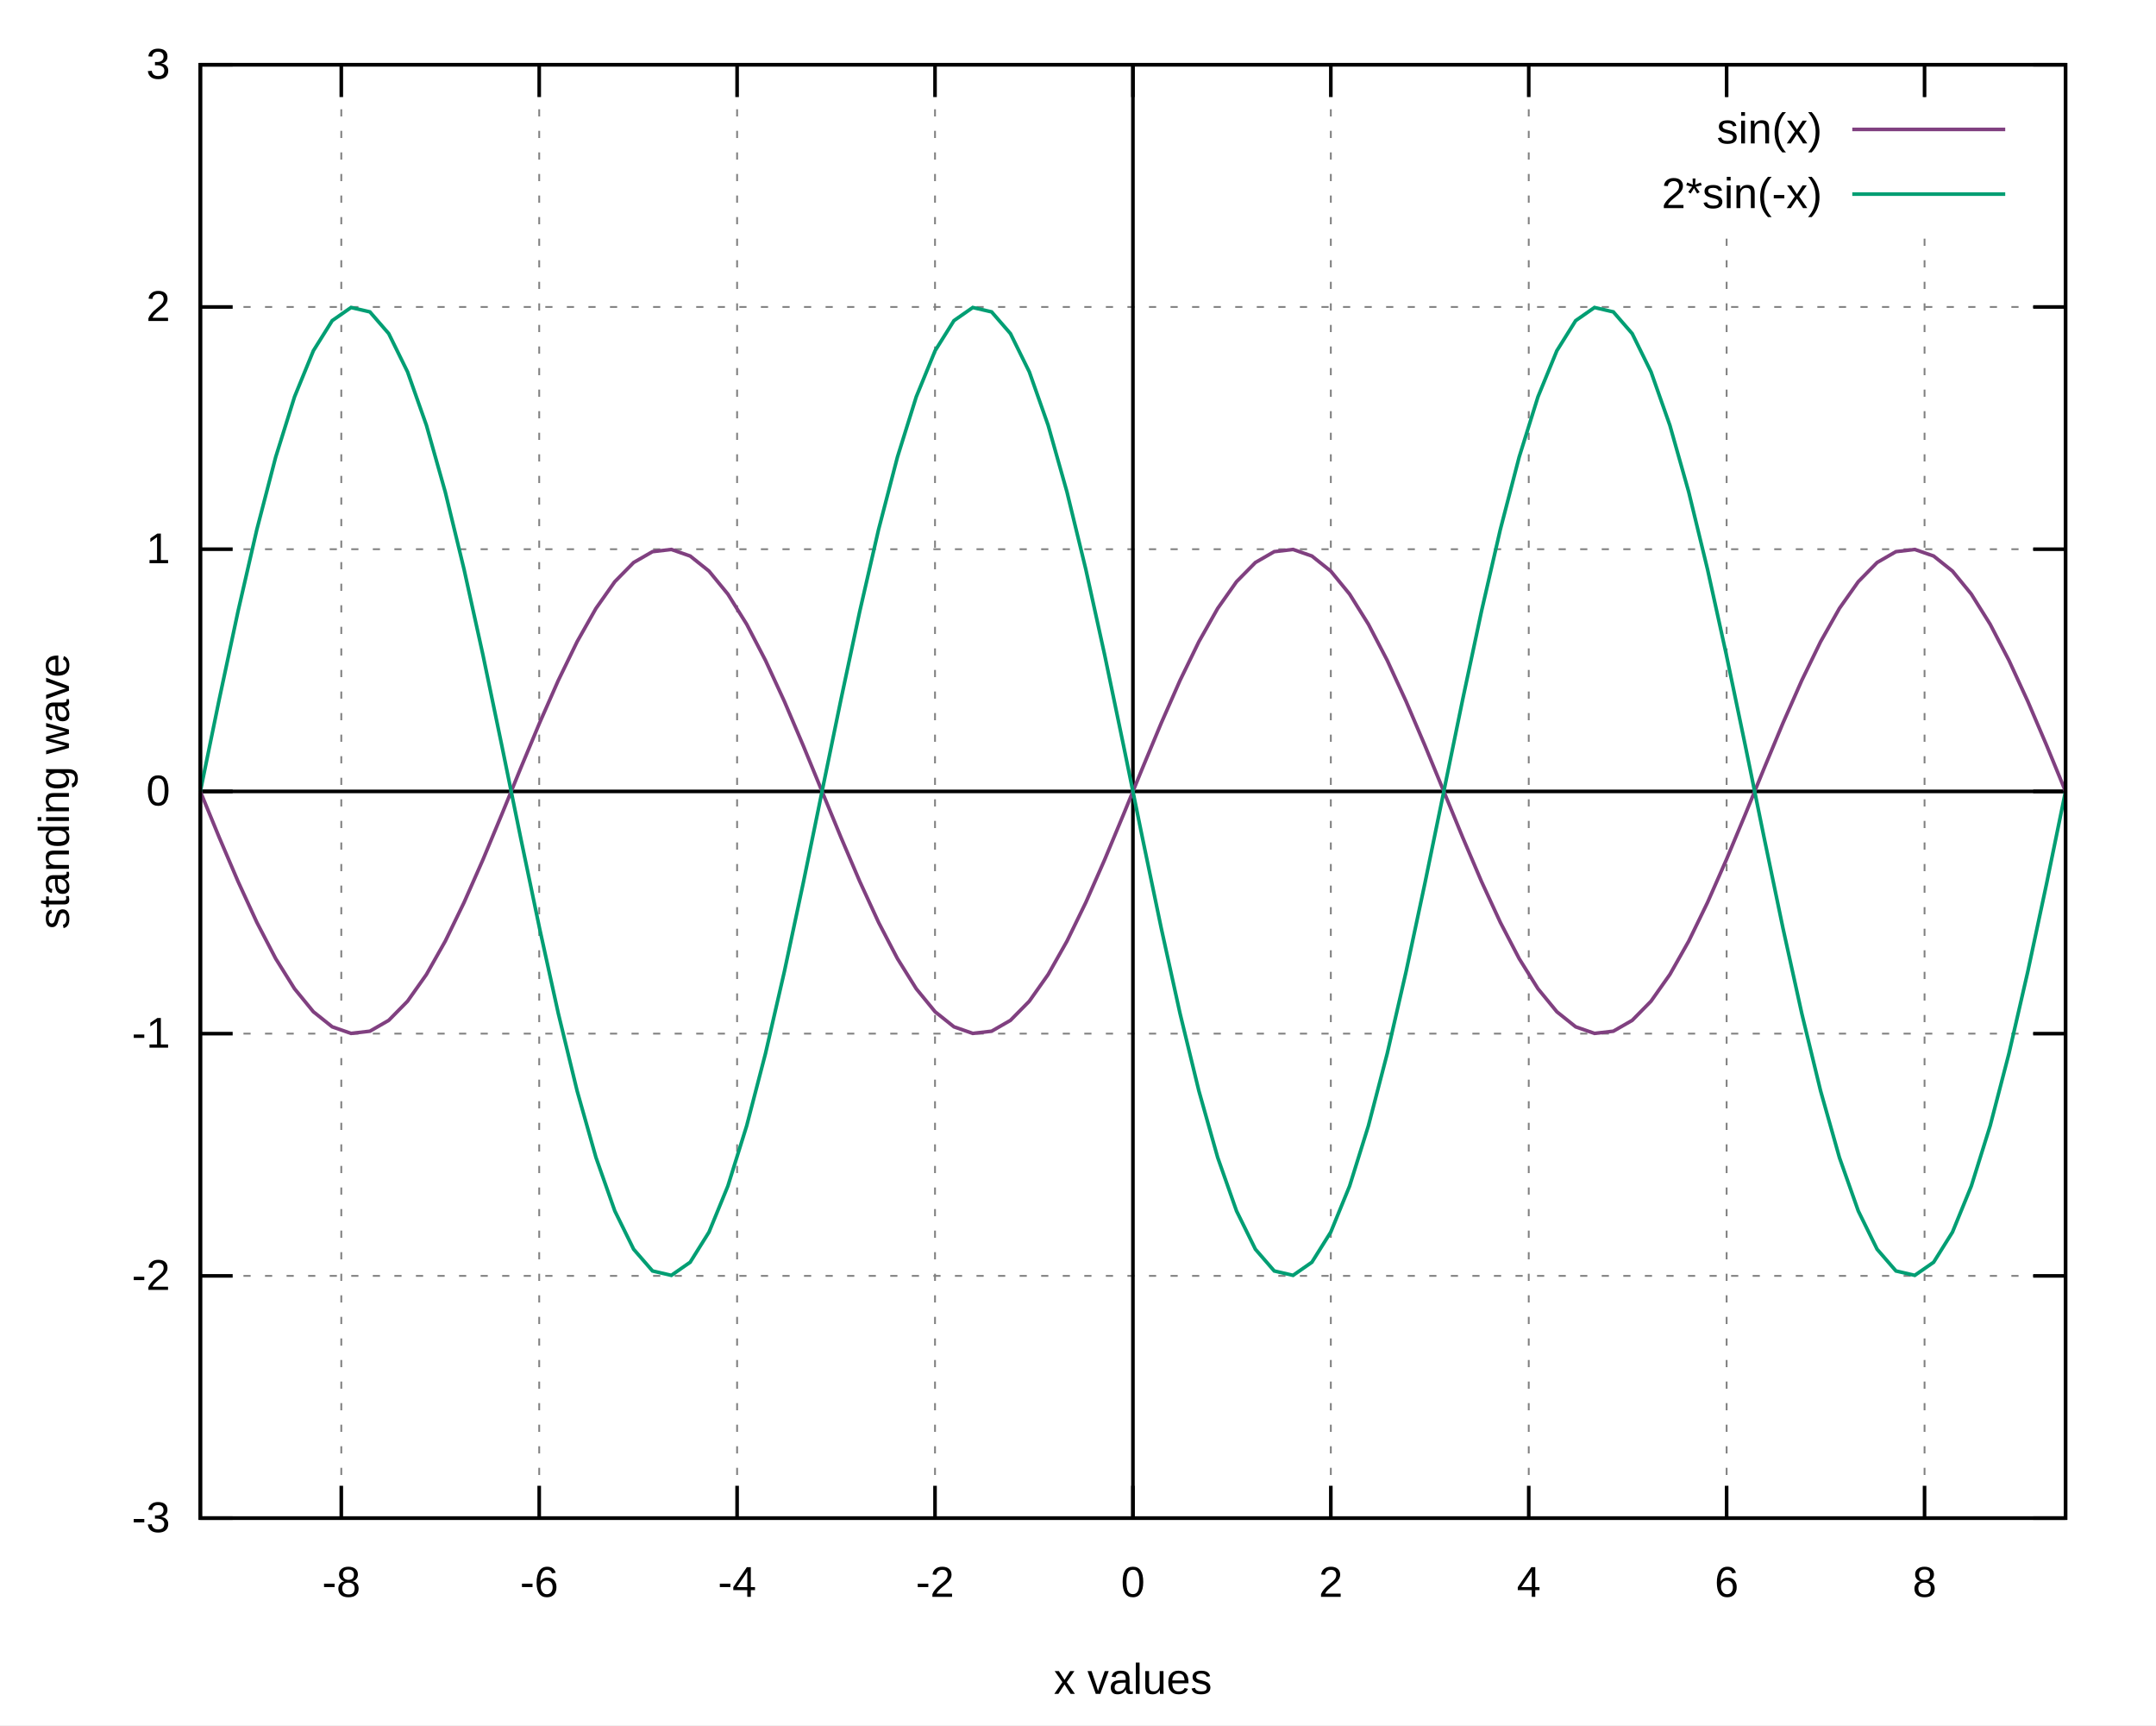
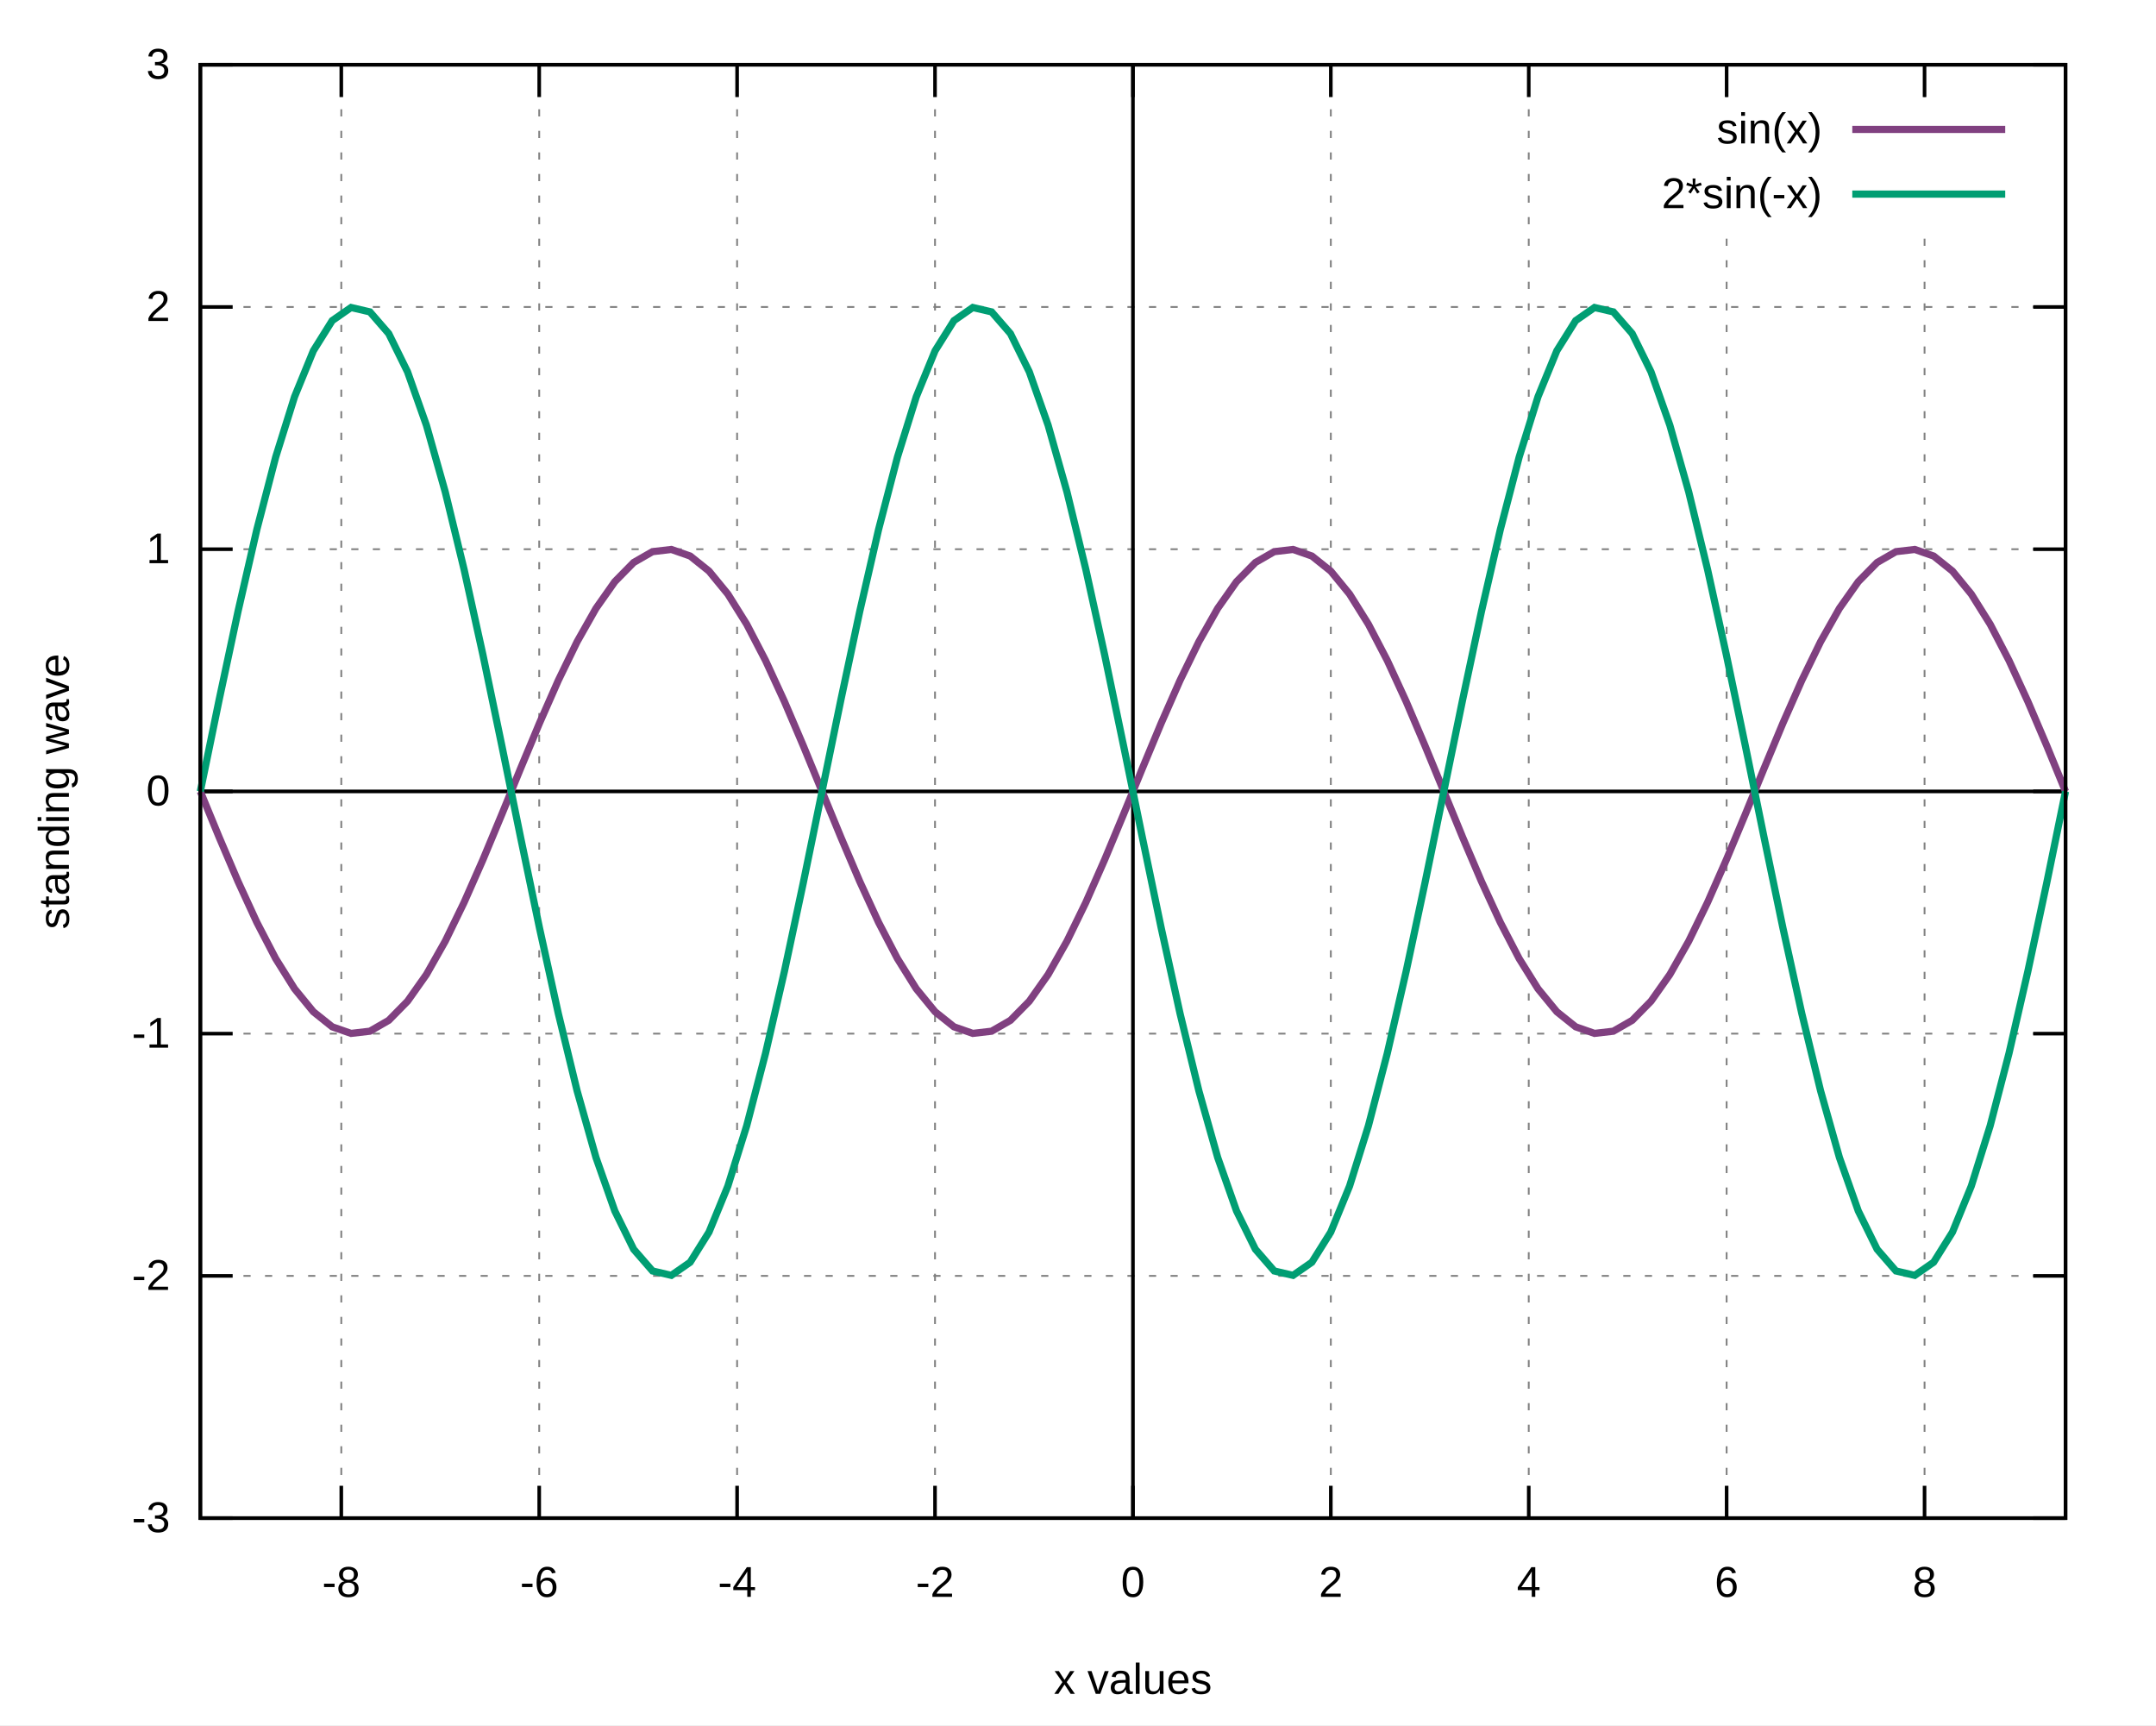
<svg xmlns="http://www.w3.org/2000/svg" xmlns:xlink="http://www.w3.org/1999/xlink" width="600" height="480" viewBox="0 0 600 480">
  <g id="gnuplot_canvas">
    <rect x="0" y="0" width="600" height="480" fill="#ffffff" />
    <defs>
      <circle id="gpDot" r="0.5" stroke-width="0.5" stroke="currentColor" />
      <path id="gpPt0" stroke-width="0.222" stroke="currentColor" d="M-1,0 h2 M0,-1 v2" />
      <path id="gpPt1" stroke-width="0.222" stroke="currentColor" d="M-1,-1 L1,1 M1,-1 L-1,1" />
      <path id="gpPt2" stroke-width="0.222" stroke="currentColor" d="M-1,0 L1,0 M0,-1 L0,1 M-1,-1 L1,1 M-1,1 L1,-1" />
      <rect id="gpPt3" stroke-width="0.222" stroke="currentColor" x="-1" y="-1" width="2" height="2" />
      <rect id="gpPt4" stroke-width="0.222" stroke="currentColor" fill="currentColor" x="-1" y="-1" width="2" height="2" />
      <circle id="gpPt5" stroke-width="0.222" stroke="currentColor" cx="0" cy="0" r="1" />
      <use xlink:href="#gpPt5" id="gpPt6" fill="currentColor" stroke="none" />
      <path id="gpPt7" stroke-width="0.222" stroke="currentColor" d="M0,-1.33 L-1.33,0.67 L1.33,0.67 z" />
      <use xlink:href="#gpPt7" id="gpPt8" fill="currentColor" stroke="none" />
      <use xlink:href="#gpPt7" id="gpPt9" stroke="currentColor" transform="rotate(180)" />
      <use xlink:href="#gpPt9" id="gpPt10" fill="currentColor" stroke="none" />
      <use xlink:href="#gpPt3" id="gpPt11" stroke="currentColor" transform="rotate(45)" />
      <use xlink:href="#gpPt11" id="gpPt12" fill="currentColor" stroke="none" />
      <path id="gpPt13" stroke-width="0.222" stroke="currentColor" d="M0,1.330 L1.265,0.411 L0.782,-1.067 L-0.782,-1.076 L-1.265,0.411 z" />
      <use xlink:href="#gpPt13" id="gpPt14" fill="currentColor" stroke="none" />
      <filter id="textbox" filterUnits="objectBoundingBox" x="0" y="0" height="1" width="1">
        <feFlood flood-color="#FFFFFF" flood-opacity="1" result="bgnd" />
        <feComposite in="SourceGraphic" in2="bgnd" operator="atop" />
      </filter>
      <filter id="greybox" filterUnits="objectBoundingBox" x="0" y="0" height="1" width="1">
        <feFlood flood-color="lightgrey" flood-opacity="1" result="grey" />
        <feComposite in="SourceGraphic" in2="grey" operator="atop" />
      </filter>
    </defs>
    <g fill="none" color="#FFFFFF" stroke="black" stroke-width="1.00" stroke-linecap="butt" stroke-linejoin="miter">
</g>
    <g fill="none" color="black" stroke="currentColor" stroke-width="1.00" stroke-linecap="butt" stroke-linejoin="miter">
</g>
    <g fill="none" color="black" stroke="black" stroke-width="0.50" stroke-linecap="butt" stroke-linejoin="miter">
</g>
    <g fill="none" color="gray" stroke="currentColor" stroke-width="0.50" stroke-linecap="butt" stroke-linejoin="miter">
      <path stroke="gray" stroke-dasharray="2,4" class="gridline" d="M55.75,422.40 L574.82,422.40  " />
    </g>
    <g fill="none" color="gray" stroke="gray" stroke-width="1.00" stroke-linecap="butt" stroke-linejoin="miter">
</g>
    <g fill="none" color="black" stroke="currentColor" stroke-width="1.00" stroke-linecap="butt" stroke-linejoin="miter">
      <path stroke="black" d="M55.75,422.40 L64.75,422.40 M574.82,422.40 L565.82,422.40  " />
      <g transform="translate(47.36,426.30)" stroke="none" fill="black" font-family="Arial" font-size="12.00" text-anchor="end">
        <text>
          <tspan font-family="Arial">-3</tspan>
        </text>
      </g>
    </g>
    <g fill="none" color="black" stroke="currentColor" stroke-width="1.00" stroke-linecap="butt" stroke-linejoin="miter">
</g>
    <g fill="none" color="black" stroke="black" stroke-width="0.50" stroke-linecap="butt" stroke-linejoin="miter">
</g>
    <g fill="none" color="gray" stroke="currentColor" stroke-width="0.50" stroke-linecap="butt" stroke-linejoin="miter">
      <path stroke="gray" stroke-dasharray="2,4" class="gridline" d="M55.75,355.00 L574.82,355.00  " />
    </g>
    <g fill="none" color="gray" stroke="gray" stroke-width="1.00" stroke-linecap="butt" stroke-linejoin="miter">
</g>
    <g fill="none" color="black" stroke="currentColor" stroke-width="1.00" stroke-linecap="butt" stroke-linejoin="miter">
      <path stroke="black" d="M55.75,355.00 L64.75,355.00 M574.82,355.00 L565.82,355.00  " />
      <g transform="translate(47.36,358.90)" stroke="none" fill="black" font-family="Arial" font-size="12.00" text-anchor="end">
        <text>
          <tspan font-family="Arial">-2</tspan>
        </text>
      </g>
    </g>
    <g fill="none" color="black" stroke="currentColor" stroke-width="1.00" stroke-linecap="butt" stroke-linejoin="miter">
</g>
    <g fill="none" color="black" stroke="black" stroke-width="0.50" stroke-linecap="butt" stroke-linejoin="miter">
</g>
    <g fill="none" color="gray" stroke="currentColor" stroke-width="0.50" stroke-linecap="butt" stroke-linejoin="miter">
      <path stroke="gray" stroke-dasharray="2,4" class="gridline" d="M55.75,287.60 L574.82,287.60  " />
    </g>
    <g fill="none" color="gray" stroke="gray" stroke-width="1.00" stroke-linecap="butt" stroke-linejoin="miter">
</g>
    <g fill="none" color="black" stroke="currentColor" stroke-width="1.00" stroke-linecap="butt" stroke-linejoin="miter">
      <path stroke="black" d="M55.75,287.60 L64.75,287.60 M574.82,287.60 L565.82,287.60  " />
      <g transform="translate(47.36,291.50)" stroke="none" fill="black" font-family="Arial" font-size="12.00" text-anchor="end">
        <text>
          <tspan font-family="Arial">-1</tspan>
        </text>
      </g>
    </g>
    <g fill="none" color="black" stroke="currentColor" stroke-width="1.00" stroke-linecap="butt" stroke-linejoin="miter">
</g>
    <g fill="none" color="black" stroke="black" stroke-width="0.50" stroke-linecap="butt" stroke-linejoin="miter">
</g>
    <g fill="none" color="gray" stroke="currentColor" stroke-width="0.50" stroke-linecap="butt" stroke-linejoin="miter">
      <path stroke="gray" stroke-dasharray="2,4" class="gridline" d="M55.75,220.20 L574.82,220.20  " />
    </g>
    <g fill="none" color="gray" stroke="gray" stroke-width="1.00" stroke-linecap="butt" stroke-linejoin="miter">
</g>
    <g fill="none" color="black" stroke="currentColor" stroke-width="1.00" stroke-linecap="butt" stroke-linejoin="miter">
      <path stroke="black" d="M55.75,220.20 L64.75,220.20 M574.82,220.20 L565.82,220.20  " />
      <g transform="translate(47.36,224.10)" stroke="none" fill="black" font-family="Arial" font-size="12.00" text-anchor="end">
        <text>
          <tspan font-family="Arial"> 0</tspan>
        </text>
      </g>
    </g>
    <g fill="none" color="black" stroke="currentColor" stroke-width="1.00" stroke-linecap="butt" stroke-linejoin="miter">
</g>
    <g fill="none" color="black" stroke="black" stroke-width="0.50" stroke-linecap="butt" stroke-linejoin="miter">
</g>
    <g fill="none" color="gray" stroke="currentColor" stroke-width="0.50" stroke-linecap="butt" stroke-linejoin="miter">
      <path stroke="gray" stroke-dasharray="2,4" class="gridline" d="M55.75,152.81 L574.82,152.81  " />
    </g>
    <g fill="none" color="gray" stroke="gray" stroke-width="1.00" stroke-linecap="butt" stroke-linejoin="miter">
</g>
    <g fill="none" color="black" stroke="currentColor" stroke-width="1.00" stroke-linecap="butt" stroke-linejoin="miter">
      <path stroke="black" d="M55.75,152.81 L64.75,152.81 M574.82,152.81 L565.82,152.81  " />
      <g transform="translate(47.36,156.71)" stroke="none" fill="black" font-family="Arial" font-size="12.00" text-anchor="end">
        <text>
          <tspan font-family="Arial"> 1</tspan>
        </text>
      </g>
    </g>
    <g fill="none" color="black" stroke="currentColor" stroke-width="1.00" stroke-linecap="butt" stroke-linejoin="miter">
</g>
    <g fill="none" color="black" stroke="black" stroke-width="0.50" stroke-linecap="butt" stroke-linejoin="miter">
</g>
    <g fill="none" color="gray" stroke="currentColor" stroke-width="0.50" stroke-linecap="butt" stroke-linejoin="miter">
      <path stroke="gray" stroke-dasharray="2,4" class="gridline" d="M55.75,85.41 L574.82,85.41  " />
    </g>
    <g fill="none" color="gray" stroke="gray" stroke-width="1.00" stroke-linecap="butt" stroke-linejoin="miter">
</g>
    <g fill="none" color="black" stroke="currentColor" stroke-width="1.00" stroke-linecap="butt" stroke-linejoin="miter">
      <path stroke="black" d="M55.75,85.41 L64.75,85.41 M574.82,85.41 L565.82,85.41  " />
      <g transform="translate(47.36,89.31)" stroke="none" fill="black" font-family="Arial" font-size="12.00" text-anchor="end">
        <text>
          <tspan font-family="Arial"> 2</tspan>
        </text>
      </g>
    </g>
    <g fill="none" color="black" stroke="currentColor" stroke-width="1.00" stroke-linecap="butt" stroke-linejoin="miter">
</g>
    <g fill="none" color="black" stroke="black" stroke-width="0.50" stroke-linecap="butt" stroke-linejoin="miter">
</g>
    <g fill="none" color="gray" stroke="currentColor" stroke-width="0.50" stroke-linecap="butt" stroke-linejoin="miter">
      <path stroke="gray" stroke-dasharray="2,4" class="gridline" d="M55.75,18.01 L574.82,18.01  " />
    </g>
    <g fill="none" color="gray" stroke="gray" stroke-width="1.00" stroke-linecap="butt" stroke-linejoin="miter">
</g>
    <g fill="none" color="black" stroke="currentColor" stroke-width="1.00" stroke-linecap="butt" stroke-linejoin="miter">
      <path stroke="black" d="M55.75,18.01 L64.75,18.01 M574.82,18.01 L565.82,18.01  " />
      <g transform="translate(47.36,21.91)" stroke="none" fill="black" font-family="Arial" font-size="12.00" text-anchor="end">
        <text>
          <tspan font-family="Arial"> 3</tspan>
        </text>
      </g>
    </g>
    <g fill="none" color="black" stroke="currentColor" stroke-width="1.00" stroke-linecap="butt" stroke-linejoin="miter">
</g>
    <g fill="none" color="black" stroke="black" stroke-width="0.50" stroke-linecap="butt" stroke-linejoin="miter">
</g>
    <g fill="none" color="gray" stroke="currentColor" stroke-width="0.50" stroke-linecap="butt" stroke-linejoin="miter">
      <path stroke="gray" stroke-dasharray="2,4" class="gridline" d="M94.98,422.40 L94.98,18.01  " />
    </g>
    <g fill="none" color="gray" stroke="gray" stroke-width="1.00" stroke-linecap="butt" stroke-linejoin="miter">
</g>
    <g fill="none" color="black" stroke="currentColor" stroke-width="1.00" stroke-linecap="butt" stroke-linejoin="miter">
      <path stroke="black" d="M94.98,422.40 L94.98,413.40 M94.98,18.01 L94.98,27.01  " />
      <g transform="translate(94.98,444.30)" stroke="none" fill="black" font-family="Arial" font-size="12.00" text-anchor="middle">
        <text>
          <tspan font-family="Arial">-8</tspan>
        </text>
      </g>
    </g>
    <g fill="none" color="black" stroke="currentColor" stroke-width="1.00" stroke-linecap="butt" stroke-linejoin="miter">
</g>
    <g fill="none" color="black" stroke="black" stroke-width="0.50" stroke-linecap="butt" stroke-linejoin="miter">
</g>
    <g fill="none" color="gray" stroke="currentColor" stroke-width="0.50" stroke-linecap="butt" stroke-linejoin="miter">
      <path stroke="gray" stroke-dasharray="2,4" class="gridline" d="M150.06,422.40 L150.06,18.01  " />
    </g>
    <g fill="none" color="gray" stroke="gray" stroke-width="1.00" stroke-linecap="butt" stroke-linejoin="miter">
</g>
    <g fill="none" color="black" stroke="currentColor" stroke-width="1.00" stroke-linecap="butt" stroke-linejoin="miter">
      <path stroke="black" d="M150.06,422.40 L150.06,413.40 M150.06,18.01 L150.06,27.01  " />
      <g transform="translate(150.06,444.30)" stroke="none" fill="black" font-family="Arial" font-size="12.00" text-anchor="middle">
        <text>
          <tspan font-family="Arial">-6</tspan>
        </text>
      </g>
    </g>
    <g fill="none" color="black" stroke="currentColor" stroke-width="1.00" stroke-linecap="butt" stroke-linejoin="miter">
</g>
    <g fill="none" color="black" stroke="black" stroke-width="0.50" stroke-linecap="butt" stroke-linejoin="miter">
</g>
    <g fill="none" color="gray" stroke="currentColor" stroke-width="0.50" stroke-linecap="butt" stroke-linejoin="miter">
      <path stroke="gray" stroke-dasharray="2,4" class="gridline" d="M205.13,422.40 L205.13,18.01  " />
    </g>
    <g fill="none" color="gray" stroke="gray" stroke-width="1.00" stroke-linecap="butt" stroke-linejoin="miter">
</g>
    <g fill="none" color="black" stroke="currentColor" stroke-width="1.00" stroke-linecap="butt" stroke-linejoin="miter">
      <path stroke="black" d="M205.13,422.40 L205.13,413.40 M205.13,18.01 L205.13,27.01  " />
      <g transform="translate(205.13,444.30)" stroke="none" fill="black" font-family="Arial" font-size="12.00" text-anchor="middle">
        <text>
          <tspan font-family="Arial">-4</tspan>
        </text>
      </g>
    </g>
    <g fill="none" color="black" stroke="currentColor" stroke-width="1.00" stroke-linecap="butt" stroke-linejoin="miter">
</g>
    <g fill="none" color="black" stroke="black" stroke-width="0.50" stroke-linecap="butt" stroke-linejoin="miter">
</g>
    <g fill="none" color="gray" stroke="currentColor" stroke-width="0.50" stroke-linecap="butt" stroke-linejoin="miter">
      <path stroke="gray" stroke-dasharray="2,4" class="gridline" d="M260.21,422.40 L260.21,18.01  " />
    </g>
    <g fill="none" color="gray" stroke="gray" stroke-width="1.00" stroke-linecap="butt" stroke-linejoin="miter">
</g>
    <g fill="none" color="black" stroke="currentColor" stroke-width="1.00" stroke-linecap="butt" stroke-linejoin="miter">
      <path stroke="black" d="M260.21,422.40 L260.21,413.40 M260.21,18.01 L260.21,27.01  " />
      <g transform="translate(260.21,444.30)" stroke="none" fill="black" font-family="Arial" font-size="12.00" text-anchor="middle">
        <text>
          <tspan font-family="Arial">-2</tspan>
        </text>
      </g>
    </g>
    <g fill="none" color="black" stroke="currentColor" stroke-width="1.00" stroke-linecap="butt" stroke-linejoin="miter">
</g>
    <g fill="none" color="black" stroke="black" stroke-width="0.50" stroke-linecap="butt" stroke-linejoin="miter">
</g>
    <g fill="none" color="gray" stroke="currentColor" stroke-width="0.50" stroke-linecap="butt" stroke-linejoin="miter">
      <path stroke="gray" stroke-dasharray="2,4" class="gridline" d="M315.29,422.40 L315.29,18.01  " />
    </g>
    <g fill="none" color="gray" stroke="gray" stroke-width="1.00" stroke-linecap="butt" stroke-linejoin="miter">
</g>
    <g fill="none" color="black" stroke="currentColor" stroke-width="1.00" stroke-linecap="butt" stroke-linejoin="miter">
      <path stroke="black" d="M315.29,422.40 L315.29,413.40 M315.29,18.01 L315.29,27.01  " />
      <g transform="translate(315.29,444.30)" stroke="none" fill="black" font-family="Arial" font-size="12.00" text-anchor="middle">
        <text>
          <tspan font-family="Arial"> 0</tspan>
        </text>
      </g>
    </g>
    <g fill="none" color="black" stroke="currentColor" stroke-width="1.00" stroke-linecap="butt" stroke-linejoin="miter">
</g>
    <g fill="none" color="black" stroke="black" stroke-width="0.50" stroke-linecap="butt" stroke-linejoin="miter">
</g>
    <g fill="none" color="gray" stroke="currentColor" stroke-width="0.50" stroke-linecap="butt" stroke-linejoin="miter">
      <path stroke="gray" stroke-dasharray="2,4" class="gridline" d="M370.36,422.40 L370.36,18.01  " />
    </g>
    <g fill="none" color="gray" stroke="gray" stroke-width="1.00" stroke-linecap="butt" stroke-linejoin="miter">
</g>
    <g fill="none" color="black" stroke="currentColor" stroke-width="1.00" stroke-linecap="butt" stroke-linejoin="miter">
      <path stroke="black" d="M370.36,422.40 L370.36,413.40 M370.36,18.01 L370.36,27.01  " />
      <g transform="translate(370.36,444.30)" stroke="none" fill="black" font-family="Arial" font-size="12.00" text-anchor="middle">
        <text>
          <tspan font-family="Arial"> 2</tspan>
        </text>
      </g>
    </g>
    <g fill="none" color="black" stroke="currentColor" stroke-width="1.00" stroke-linecap="butt" stroke-linejoin="miter">
</g>
    <g fill="none" color="black" stroke="black" stroke-width="0.50" stroke-linecap="butt" stroke-linejoin="miter">
</g>
    <g fill="none" color="gray" stroke="currentColor" stroke-width="0.50" stroke-linecap="butt" stroke-linejoin="miter">
      <path stroke="gray" stroke-dasharray="2,4" class="gridline" d="M425.44,422.40 L425.44,18.01  " />
    </g>
    <g fill="none" color="gray" stroke="gray" stroke-width="1.00" stroke-linecap="butt" stroke-linejoin="miter">
</g>
    <g fill="none" color="black" stroke="currentColor" stroke-width="1.00" stroke-linecap="butt" stroke-linejoin="miter">
      <path stroke="black" d="M425.44,422.40 L425.44,413.40 M425.44,18.01 L425.44,27.01  " />
      <g transform="translate(425.44,444.30)" stroke="none" fill="black" font-family="Arial" font-size="12.00" text-anchor="middle">
        <text>
          <tspan font-family="Arial"> 4</tspan>
        </text>
      </g>
    </g>
    <g fill="none" color="black" stroke="currentColor" stroke-width="1.00" stroke-linecap="butt" stroke-linejoin="miter">
</g>
    <g fill="none" color="black" stroke="black" stroke-width="0.50" stroke-linecap="butt" stroke-linejoin="miter">
</g>
    <g fill="none" color="gray" stroke="currentColor" stroke-width="0.50" stroke-linecap="butt" stroke-linejoin="miter">
      <path stroke="gray" stroke-dasharray="2,4" class="gridline" d="M480.51,422.40 L480.51,63.01 M480.51,27.01 L480.51,18.01  " />
    </g>
    <g fill="none" color="gray" stroke="gray" stroke-width="1.00" stroke-linecap="butt" stroke-linejoin="miter">
</g>
    <g fill="none" color="black" stroke="currentColor" stroke-width="1.00" stroke-linecap="butt" stroke-linejoin="miter">
      <path stroke="black" d="M480.51,422.40 L480.51,413.40 M480.51,18.01 L480.51,27.01  " />
      <g transform="translate(480.51,444.30)" stroke="none" fill="black" font-family="Arial" font-size="12.00" text-anchor="middle">
        <text>
          <tspan font-family="Arial"> 6</tspan>
        </text>
      </g>
    </g>
    <g fill="none" color="black" stroke="currentColor" stroke-width="1.00" stroke-linecap="butt" stroke-linejoin="miter">
</g>
    <g fill="none" color="black" stroke="black" stroke-width="0.50" stroke-linecap="butt" stroke-linejoin="miter">
</g>
    <g fill="none" color="gray" stroke="currentColor" stroke-width="0.50" stroke-linecap="butt" stroke-linejoin="miter">
      <path stroke="gray" stroke-dasharray="2,4" class="gridline" d="M535.59,422.40 L535.59,63.01 M535.59,27.01 L535.59,18.01  " />
    </g>
    <g fill="none" color="gray" stroke="gray" stroke-width="1.00" stroke-linecap="butt" stroke-linejoin="miter">
</g>
    <g fill="none" color="black" stroke="currentColor" stroke-width="1.00" stroke-linecap="butt" stroke-linejoin="miter">
      <path stroke="black" d="M535.59,422.40 L535.59,413.40 M535.59,18.01 L535.59,27.01  " />
      <g transform="translate(535.59,444.30)" stroke="none" fill="black" font-family="Arial" font-size="12.00" text-anchor="middle">
        <text>
          <tspan font-family="Arial"> 8</tspan>
        </text>
      </g>
    </g>
    <g fill="none" color="black" stroke="currentColor" stroke-width="1.00" stroke-linecap="butt" stroke-linejoin="miter">
</g>
    <g fill="none" color="black" stroke="currentColor" stroke-width="1.00" stroke-linecap="butt" stroke-linejoin="miter">
      <path stroke="rgb(  0,   0,   0)" d="M55.75,220.20 L574.82,220.20  " />
    </g>
    <g fill="none" color="black" stroke="currentColor" stroke-width="1.00" stroke-linecap="butt" stroke-linejoin="miter">
      <path stroke="rgb(  0,   0,   0)" d="M315.29,422.40 L315.29,18.01  " />
    </g>
    <g fill="none" color="black" stroke="currentColor" stroke-width="1.00" stroke-linecap="butt" stroke-linejoin="miter">
      <path stroke="black" d="M55.75,18.01 L55.75,422.40 L574.82,422.40 L574.82,18.01 L55.75,18.01 Z  " />
    </g>
    <g fill="none" color="black" stroke="currentColor" stroke-width="1.00" stroke-linecap="butt" stroke-linejoin="miter">
</g>
    <g id="gnuplot_plot_1">
-       <g fill="none" color="black" stroke="currentColor" stroke-width="1.00" stroke-linecap="butt" stroke-linejoin="miter">
+       <g fill="none" color="#FFFFFF" stroke="black" stroke-width="2.00" stroke-linecap="butt" stroke-linejoin="miter">
+ </g>
+       <g fill="none" color="black" stroke="currentColor" stroke-width="2.00" stroke-linecap="butt" stroke-linejoin="miter">
        <g transform="translate(507.09,39.91)" stroke="none" fill="black" font-family="Arial" font-size="12.00" text-anchor="end">
          <text>sin(x)</text>
        </g>
      </g>
-       <g fill="none" color="black" stroke="currentColor" stroke-width="1.00" stroke-linecap="butt" stroke-linejoin="miter">
+       <g fill="none" color="black" stroke="currentColor" stroke-width="2.00" stroke-linecap="butt" stroke-linejoin="miter">
        <path stroke="rgb(128,  64, 128)" d="M515.48,36.01 L558.04,36.01 M55.75,220.21 L60.99,232.96 L66.24,245.25 L71.48,256.64 L76.72,266.72 L81.97,275.11   L87.21,281.51 L92.45,285.70 L97.70,287.53 L102.94,286.92 L108.18,283.90 L113.42,278.57 L118.67,271.14 L123.91,261.87   L129.15,251.09 L134.40,239.19 L139.64,226.61 L144.88,213.80 L150.13,201.22 L155.37,189.32 L160.61,178.54 L165.86,169.27   L171.10,161.84 L176.34,156.51 L181.59,153.49 L186.83,152.88 L192.07,154.71 L197.31,158.90 L202.56,165.30 L207.80,173.69   L213.04,183.77 L218.29,195.16 L223.53,207.45 L228.77,220.20 L234.02,232.96 L239.26,245.25 L244.50,256.64 L249.75,266.72   L254.99,275.11 L260.23,281.51 L265.48,285.70 L270.72,287.53 L275.96,286.92 L281.20,283.90 L286.45,278.57 L291.69,271.14   L296.93,261.87 L302.18,251.09 L307.42,239.19 L312.66,226.61 L317.91,213.80 L323.15,201.22 L328.39,189.32 L333.64,178.54   L338.88,169.27 L344.12,161.84 L349.37,156.51 L354.61,153.49 L359.85,152.88 L365.09,154.71 L370.34,158.90 L375.58,165.30   L380.82,173.69 L386.07,183.77 L391.31,195.16 L396.55,207.45 L401.80,220.20 L407.04,232.96 L412.28,245.25 L417.53,256.64   L422.77,266.72 L428.01,275.11 L433.26,281.51 L438.50,285.70 L443.74,287.53 L448.98,286.92 L454.23,283.90 L459.47,278.57   L464.71,271.14 L469.96,261.87 L475.20,251.09 L480.44,239.19 L485.69,226.61 L490.93,213.80 L496.17,201.22 L501.42,189.32   L506.66,178.54 L511.90,169.27 L517.15,161.84 L522.39,156.51 L527.63,153.49 L532.87,152.88 L538.12,154.71 L543.36,158.90   L548.60,165.30 L553.85,173.69 L559.09,183.77 L564.33,195.16 L569.58,207.45 L574.82,220.20  " />
      </g>
    </g>
    <g id="gnuplot_plot_2">
-       <g fill="none" color="black" stroke="currentColor" stroke-width="1.00" stroke-linecap="butt" stroke-linejoin="miter">
+       <g fill="none" color="black" stroke="currentColor" stroke-width="2.00" stroke-linecap="butt" stroke-linejoin="miter">
        <g transform="translate(507.09,57.91)" stroke="none" fill="black" font-family="Arial" font-size="12.00" text-anchor="end">
          <text>2*sin(-x)</text>
        </g>
      </g>
-       <g fill="none" color="black" stroke="currentColor" stroke-width="1.00" stroke-linecap="butt" stroke-linejoin="miter">
+       <g fill="none" color="black" stroke="currentColor" stroke-width="2.00" stroke-linecap="butt" stroke-linejoin="miter">
        <path stroke="rgb(  0, 158, 115)" d="M515.48,54.01 L558.04,54.01 M55.75,220.20 L60.99,194.69 L66.24,170.11 L71.48,147.33 L76.72,127.18 L81.97,110.40   L87.21,97.59 L92.45,89.21 L97.70,85.56 L102.94,86.78 L108.18,92.82 L113.42,103.47 L118.67,118.33 L123.91,136.88   L129.15,158.44 L134.40,182.23 L139.64,207.39 L144.88,233.02 L150.13,258.18 L155.37,281.97 L160.61,303.53 L165.86,322.08   L171.10,336.94 L176.34,347.59 L181.59,353.63 L186.83,354.85 L192.07,351.20 L197.31,342.82 L202.56,330.01 L207.80,313.23   L213.04,293.08 L218.29,270.30 L223.53,245.72 L228.77,220.20 L234.02,194.69 L239.26,170.11 L244.50,147.33 L249.75,127.18   L254.99,110.40 L260.23,97.59 L265.48,89.21 L270.72,85.56 L275.96,86.78 L281.20,92.82 L286.45,103.47 L291.69,118.33   L296.93,136.88 L302.18,158.44 L307.42,182.23 L312.66,207.39 L317.91,233.02 L323.15,258.18 L328.39,281.97 L333.64,303.53   L338.88,322.08 L344.12,336.94 L349.37,347.59 L354.61,353.63 L359.85,354.85 L365.09,351.20 L370.34,342.82 L375.58,330.01   L380.82,313.23 L386.07,293.08 L391.31,270.30 L396.55,245.72 L401.80,220.21 L407.04,194.69 L412.28,170.11 L417.53,147.33   L422.77,127.18 L428.01,110.40 L433.26,97.59 L438.50,89.21 L443.74,85.56 L448.98,86.78 L454.23,92.82 L459.47,103.47   L464.71,118.33 L469.96,136.88 L475.20,158.44 L480.44,182.23 L485.69,207.39 L490.93,233.02 L496.17,258.18 L501.42,281.97   L506.66,303.53 L511.90,322.08 L517.15,336.94 L522.39,347.59 L527.63,353.63 L532.87,354.85 L538.12,351.20 L543.36,342.82   L548.60,330.01 L553.85,313.23 L559.09,293.08 L564.33,270.30 L569.58,245.72 L574.82,220.21  " />
      </g>
    </g>
-     <g fill="none" color="#FFFFFF" stroke="rgb(  0, 158, 115)" stroke-width="2.00" stroke-linecap="butt" stroke-linejoin="miter">
- </g>
    <g fill="none" color="black" stroke="currentColor" stroke-width="2.00" stroke-linecap="butt" stroke-linejoin="miter">
</g>
    <g fill="none" color="black" stroke="black" stroke-width="1.00" stroke-linecap="butt" stroke-linejoin="miter">
</g>
    <g fill="none" color="black" stroke="currentColor" stroke-width="1.00" stroke-linecap="butt" stroke-linejoin="miter">
      <path stroke="black" d="M55.75,18.01 L55.75,422.40 L574.82,422.40 L574.82,18.01 L55.75,18.01 Z  " />
      <g transform="translate(19.18,220.21) rotate(270.00)" stroke="none" fill="black" font-family="Arial" font-size="12.00" text-anchor="middle">
        <text>
          <tspan font-family="Arial">standing wave</tspan>
        </text>
      </g>
    </g>
    <g fill="none" color="black" stroke="currentColor" stroke-width="1.00" stroke-linecap="butt" stroke-linejoin="miter">
      <g transform="translate(315.28,471.30)" stroke="none" fill="black" font-family="Arial" font-size="12.00" text-anchor="middle">
        <text>
          <tspan font-family="Arial">x values</tspan>
        </text>
      </g>
    </g>
    <g fill="none" color="black" stroke="currentColor" stroke-width="1.00" stroke-linecap="butt" stroke-linejoin="miter">
</g>
    <g fill="none" color="black" stroke="currentColor" stroke-width="1.00" stroke-linecap="butt" stroke-linejoin="miter">
</g>
  </g>
</svg>
